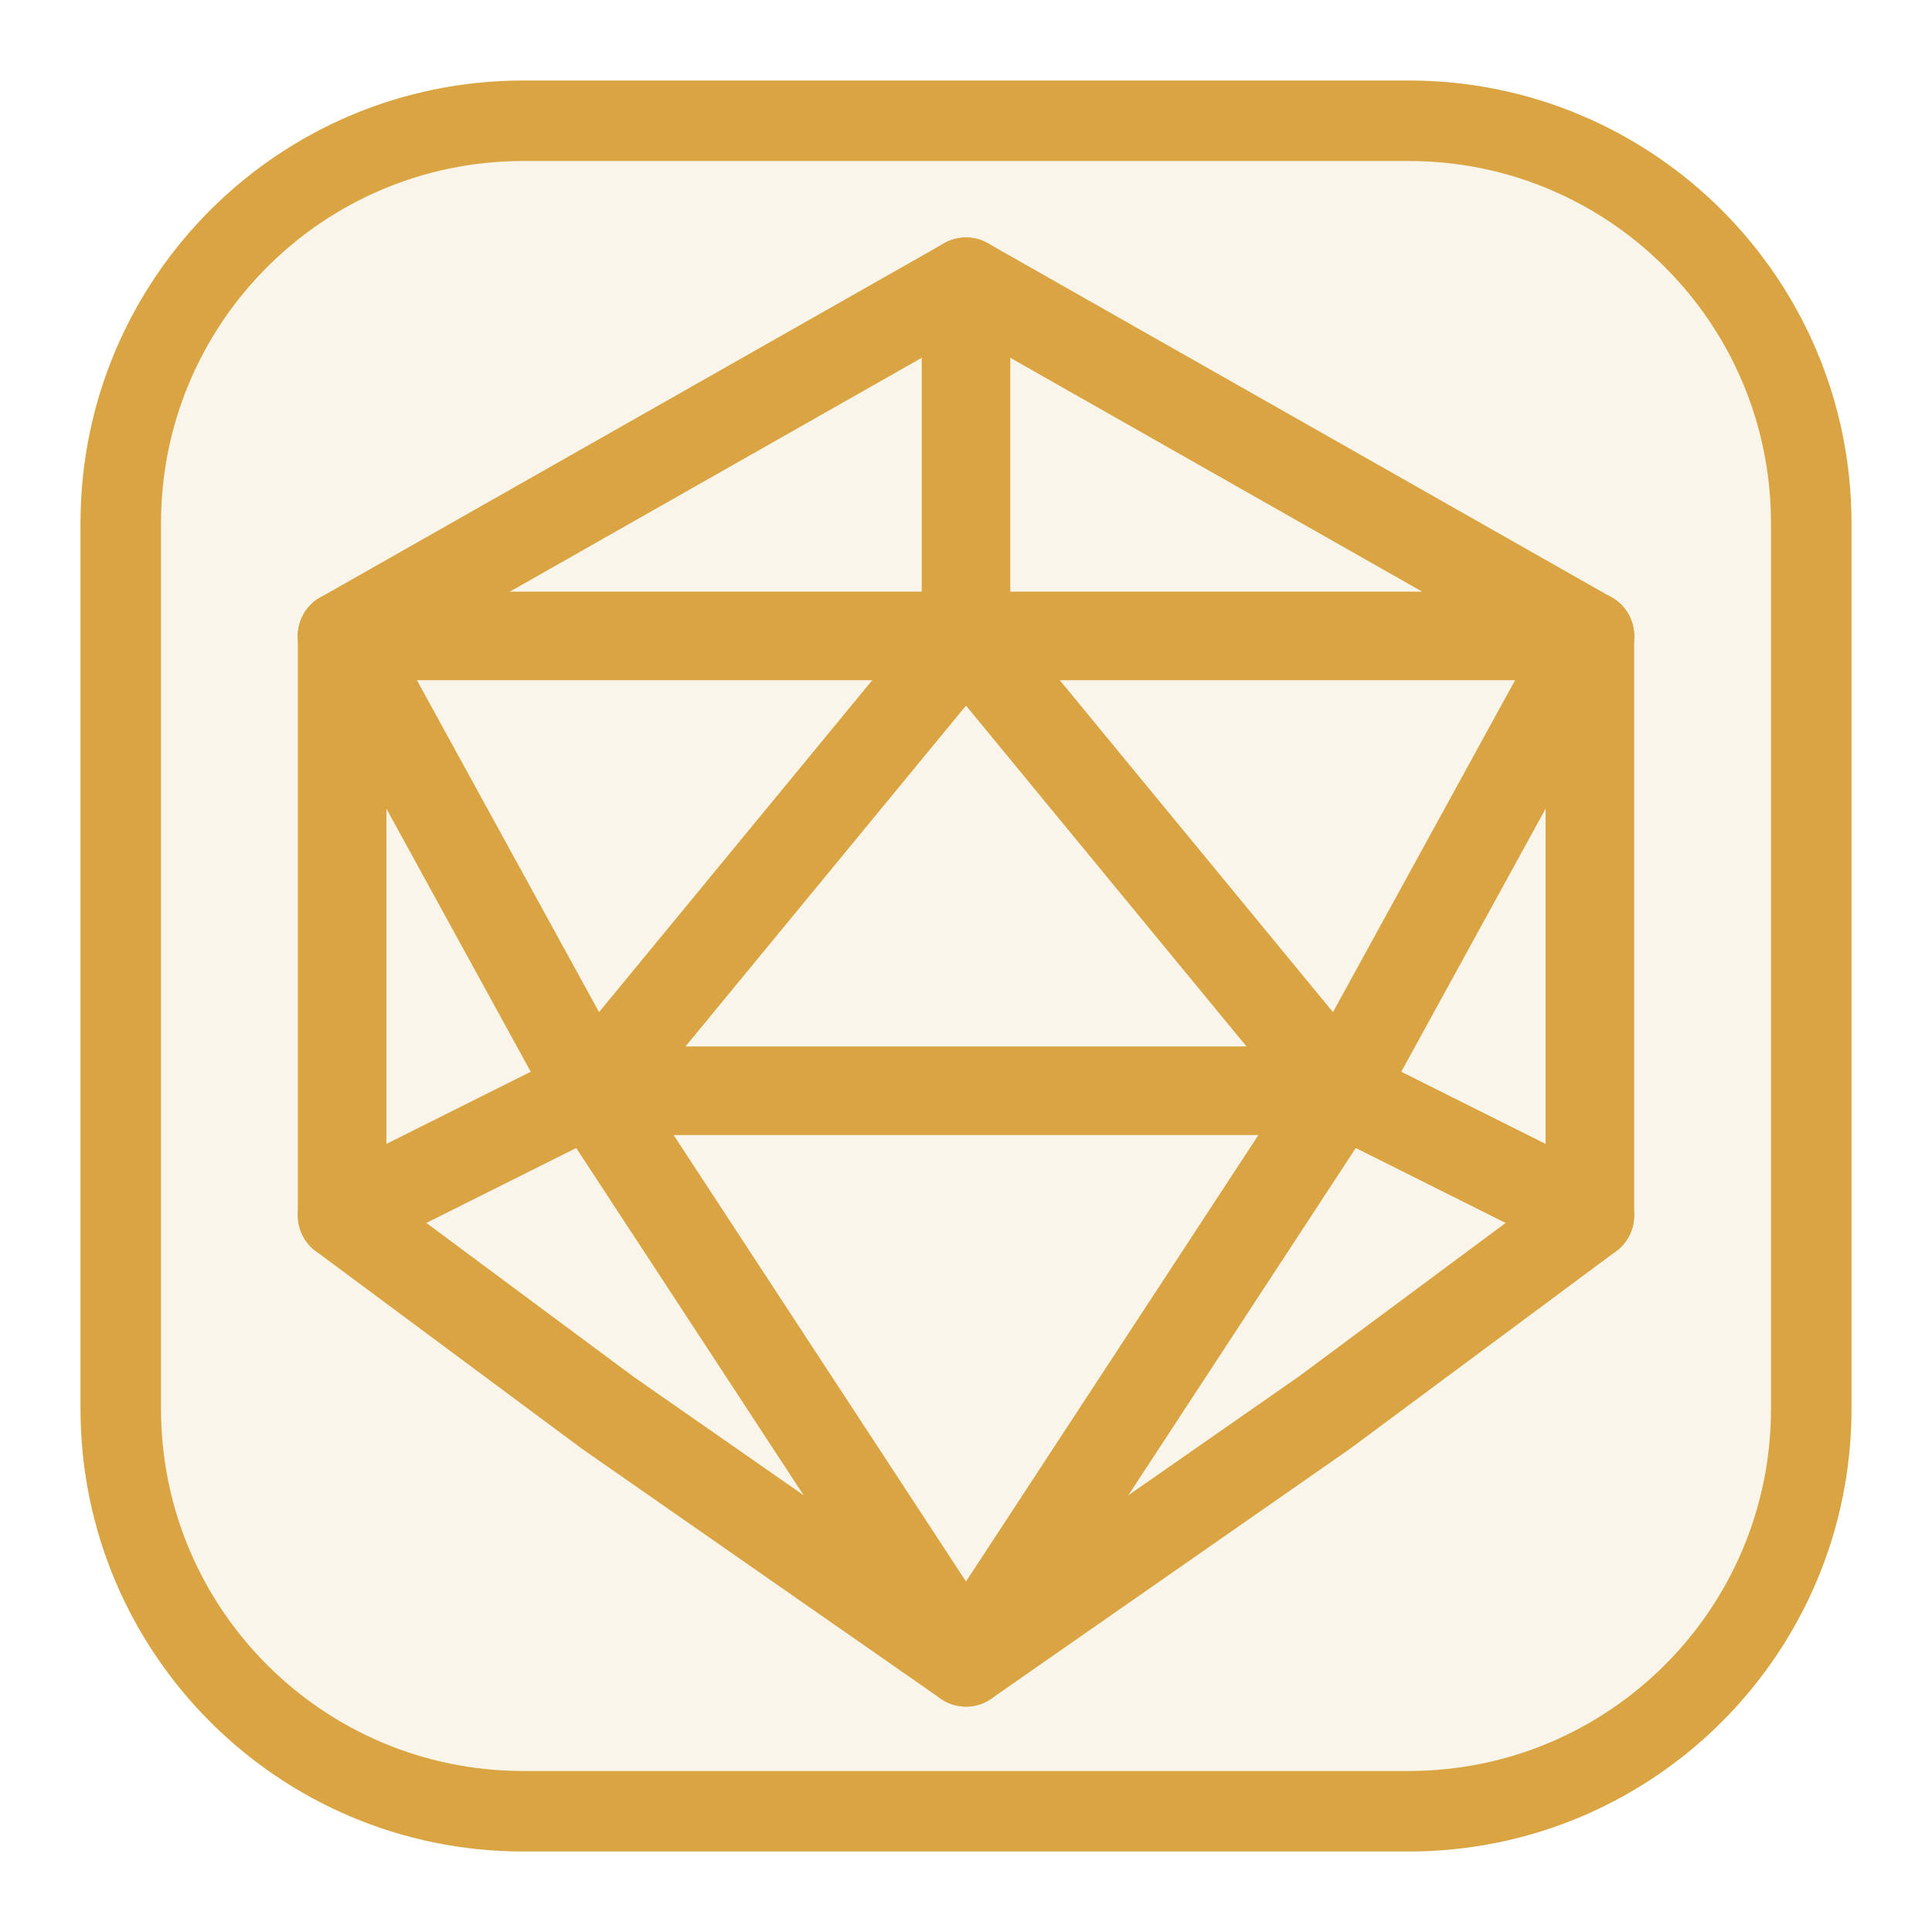
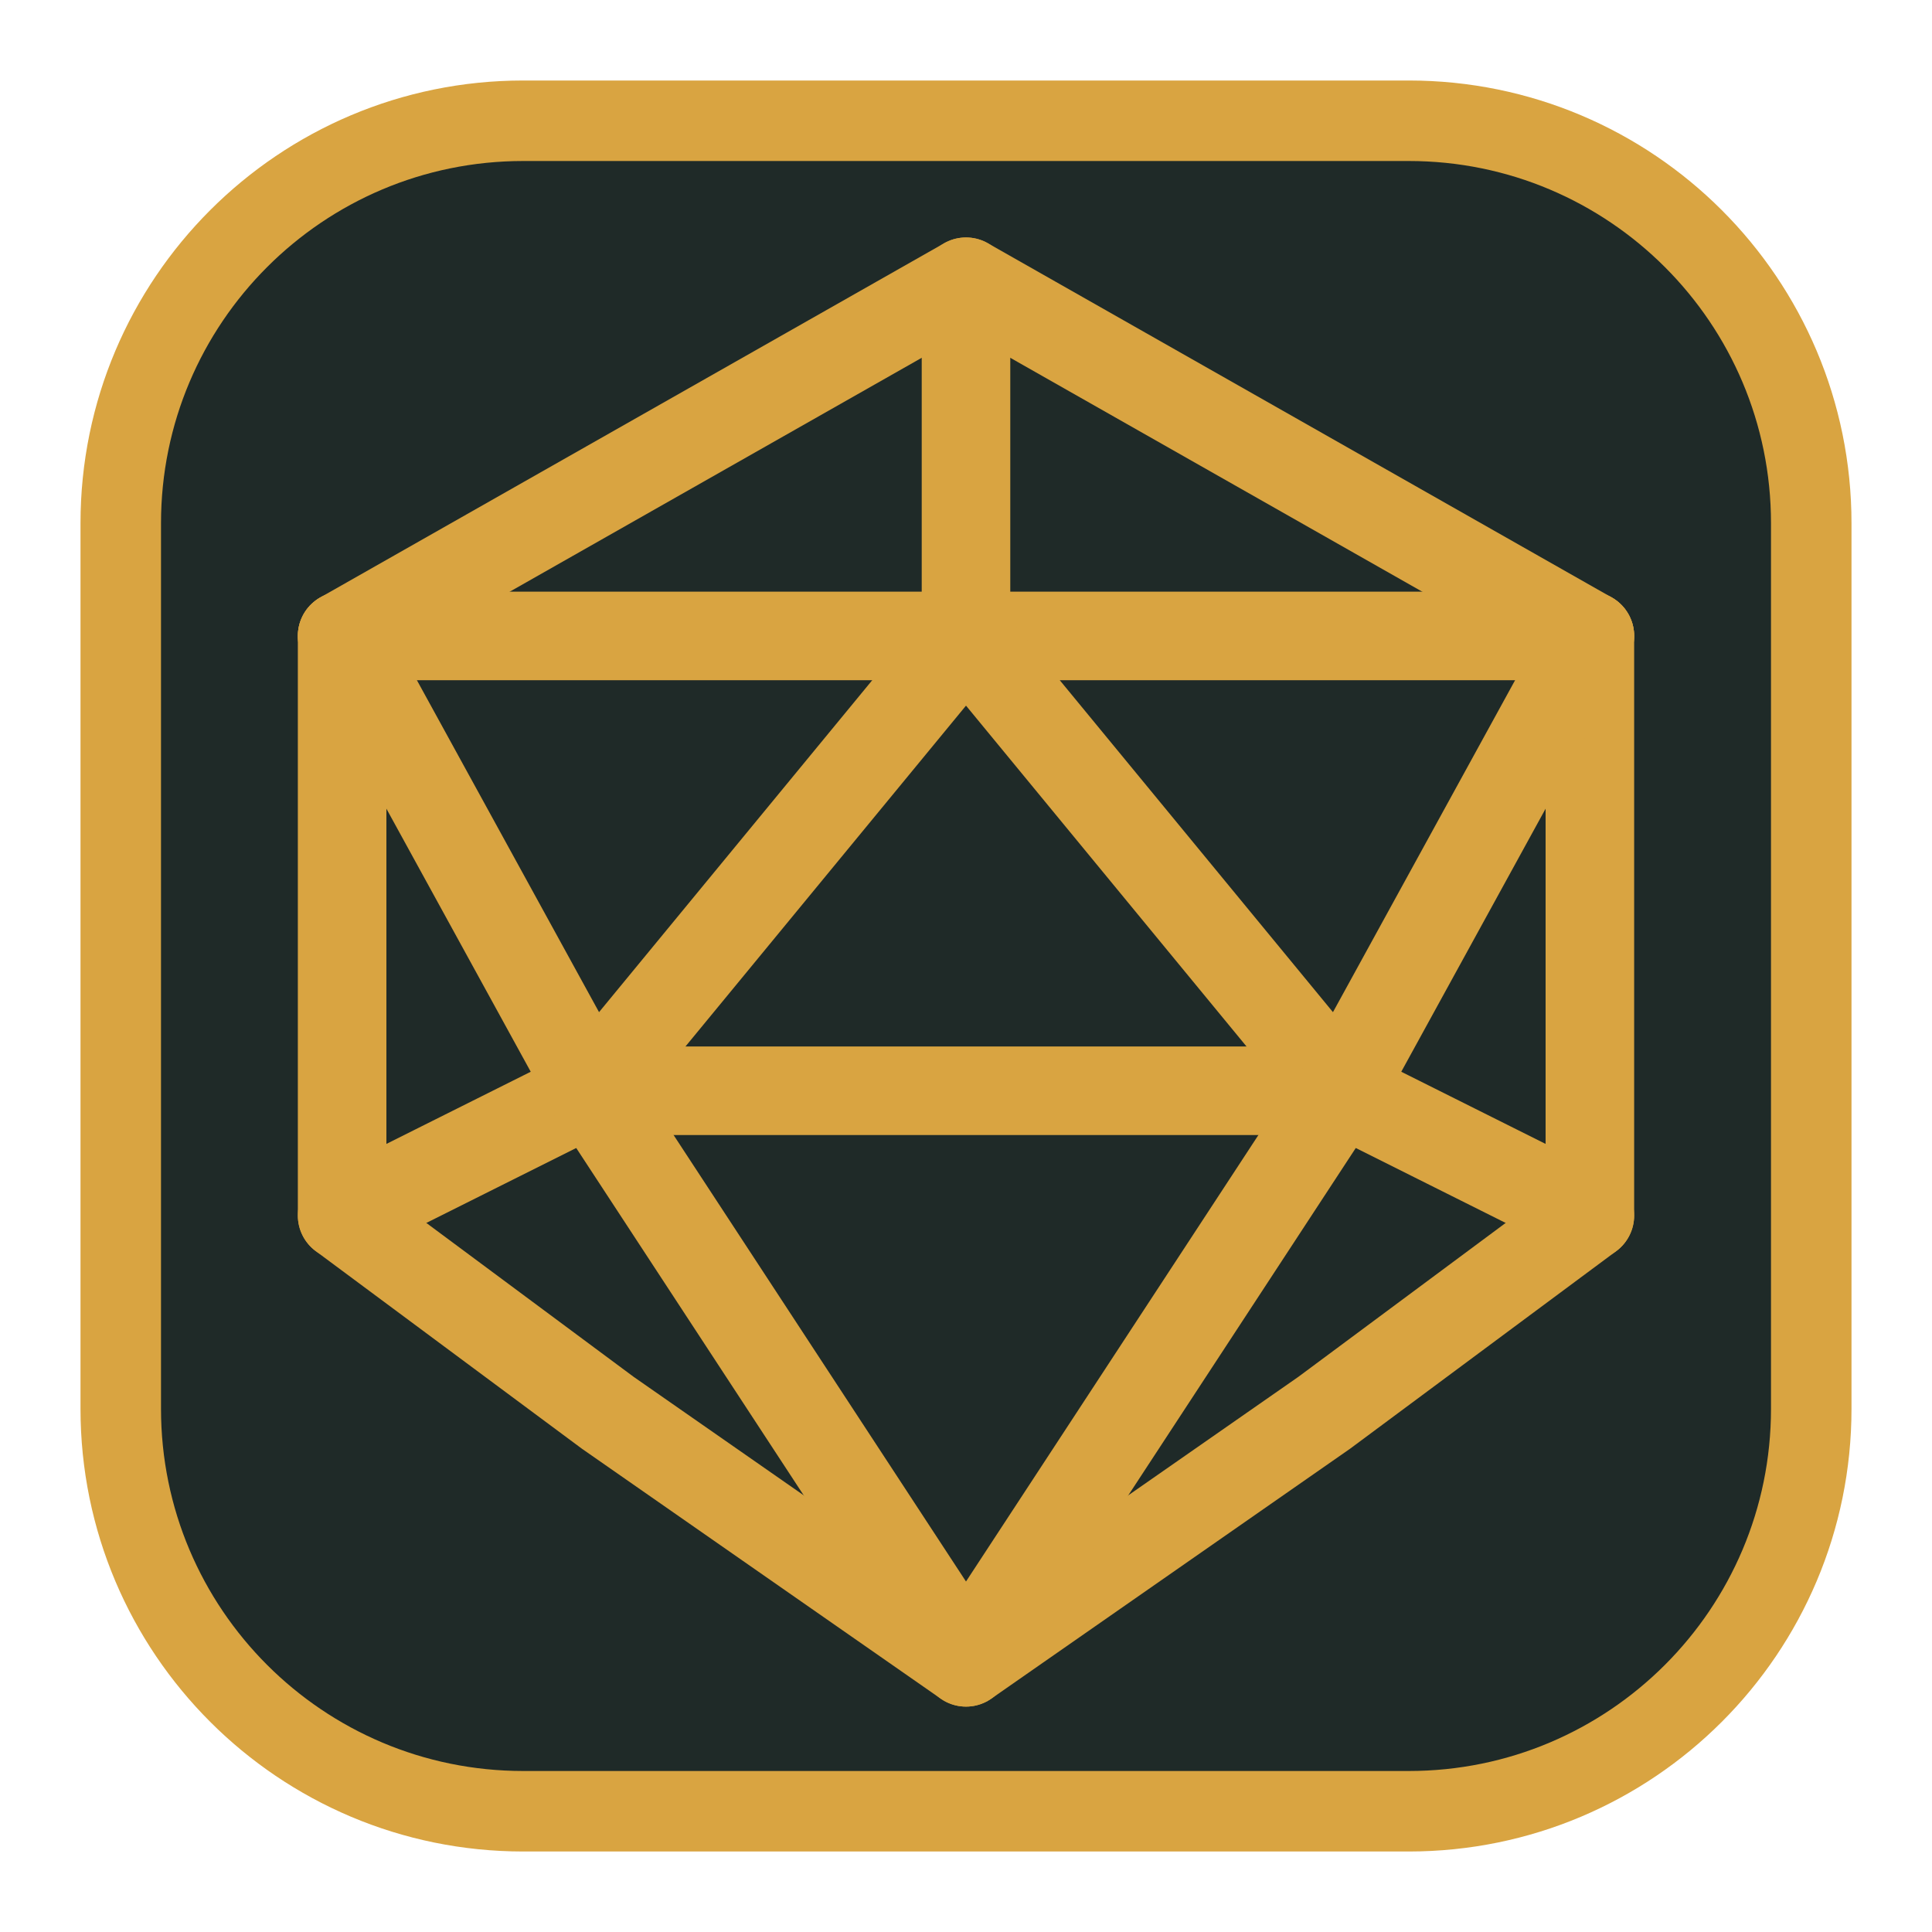
<svg xmlns="http://www.w3.org/2000/svg" viewBox="0 0 48 48" fill="none">
-   <rect x="3" y="3" width="42" height="42" rx="10" fill="#faf5ea" stroke="#d9a441" stroke-width="2" />
+   <rect x="3" y="3" width="42" height="42" rx="10" fill="#1f2a28" stroke="#d9a441" stroke-width="2" />
  <g stroke="#d9a441" stroke-width="2.2" stroke-linecap="round" stroke-linejoin="round">
    <path d="M24 7 39.5 15.8V30.2L32.9 35.1 24 41.3l-8.9-6.2-6.6-4.9V15.8L24 7Z" />
    <path d="M8.5 15.8H39.5" />
    <path d="M24 7v8.8" />
    <path d="M8.5 15.8 14.7 27.1 24 15.8" />
    <path d="M24 15.8 33.3 27.1 39.5 15.8" />
    <path d="M8.5 30.2 14.7 27.1" />
    <path d="M14.7 27.1H33.3" />
    <path d="M33.3 27.1 39.5 30.2" />
    <path d="M14.7 27.1 24 41.3 33.3 27.1" />
  </g>
</svg>
